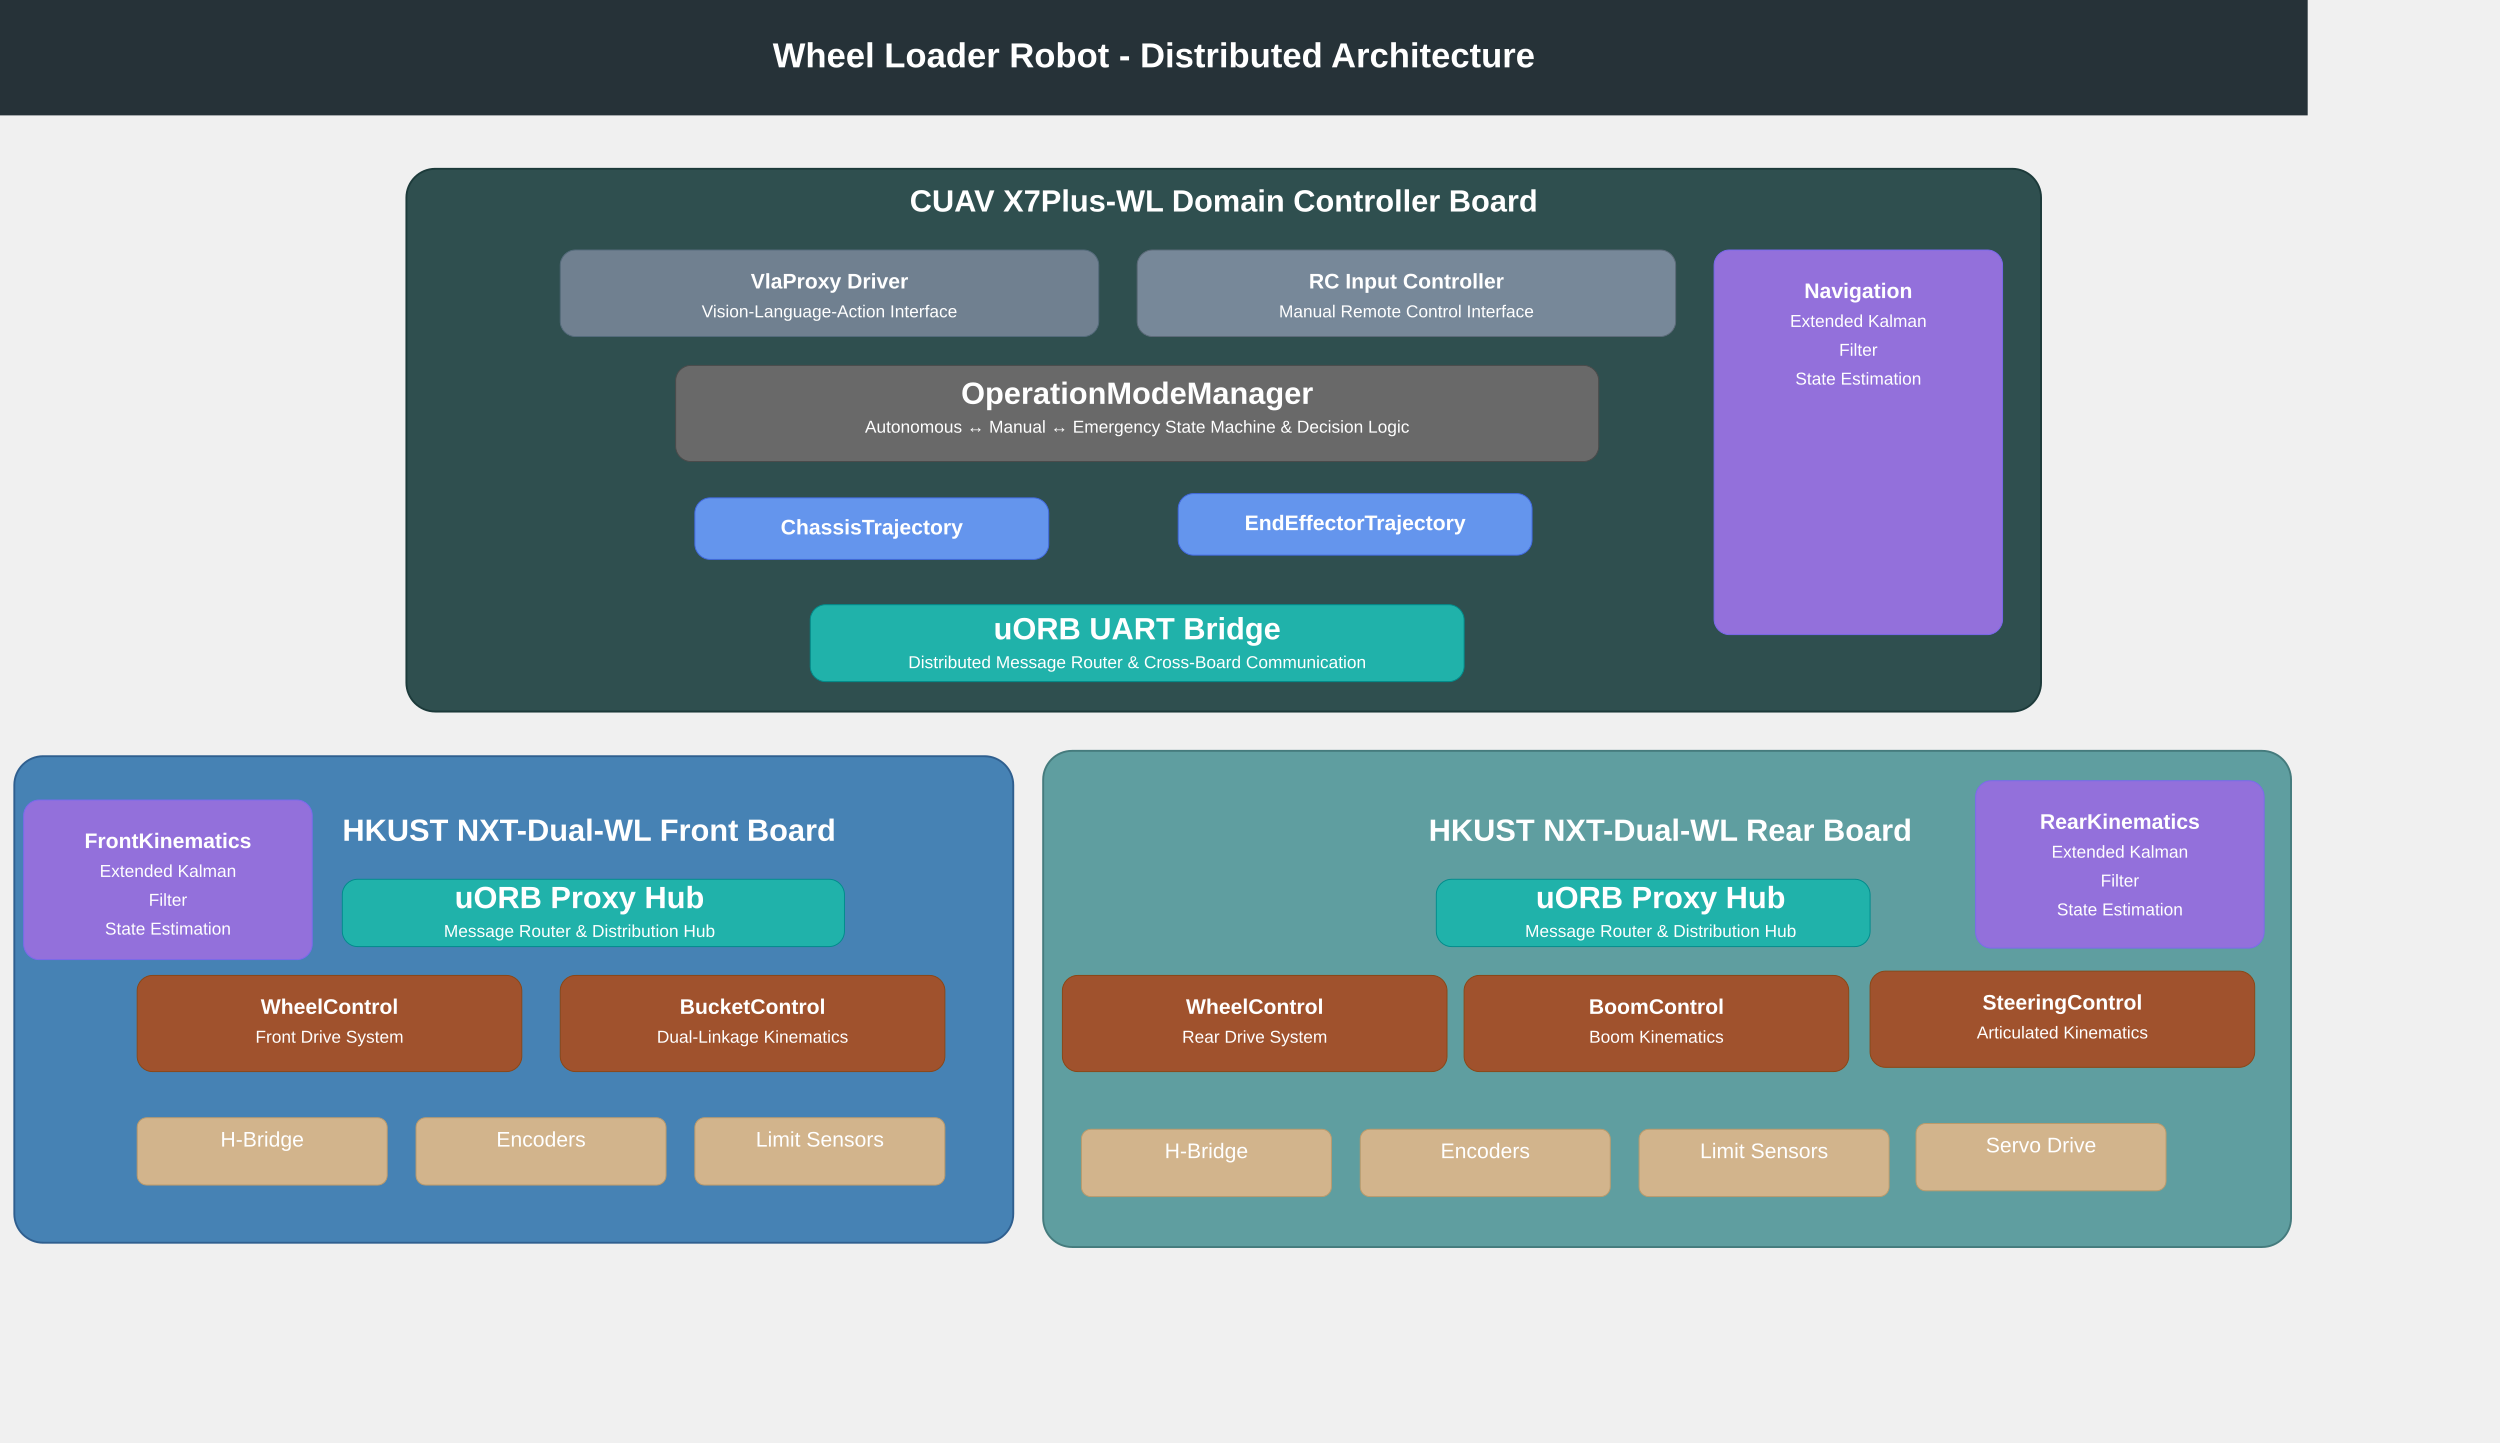
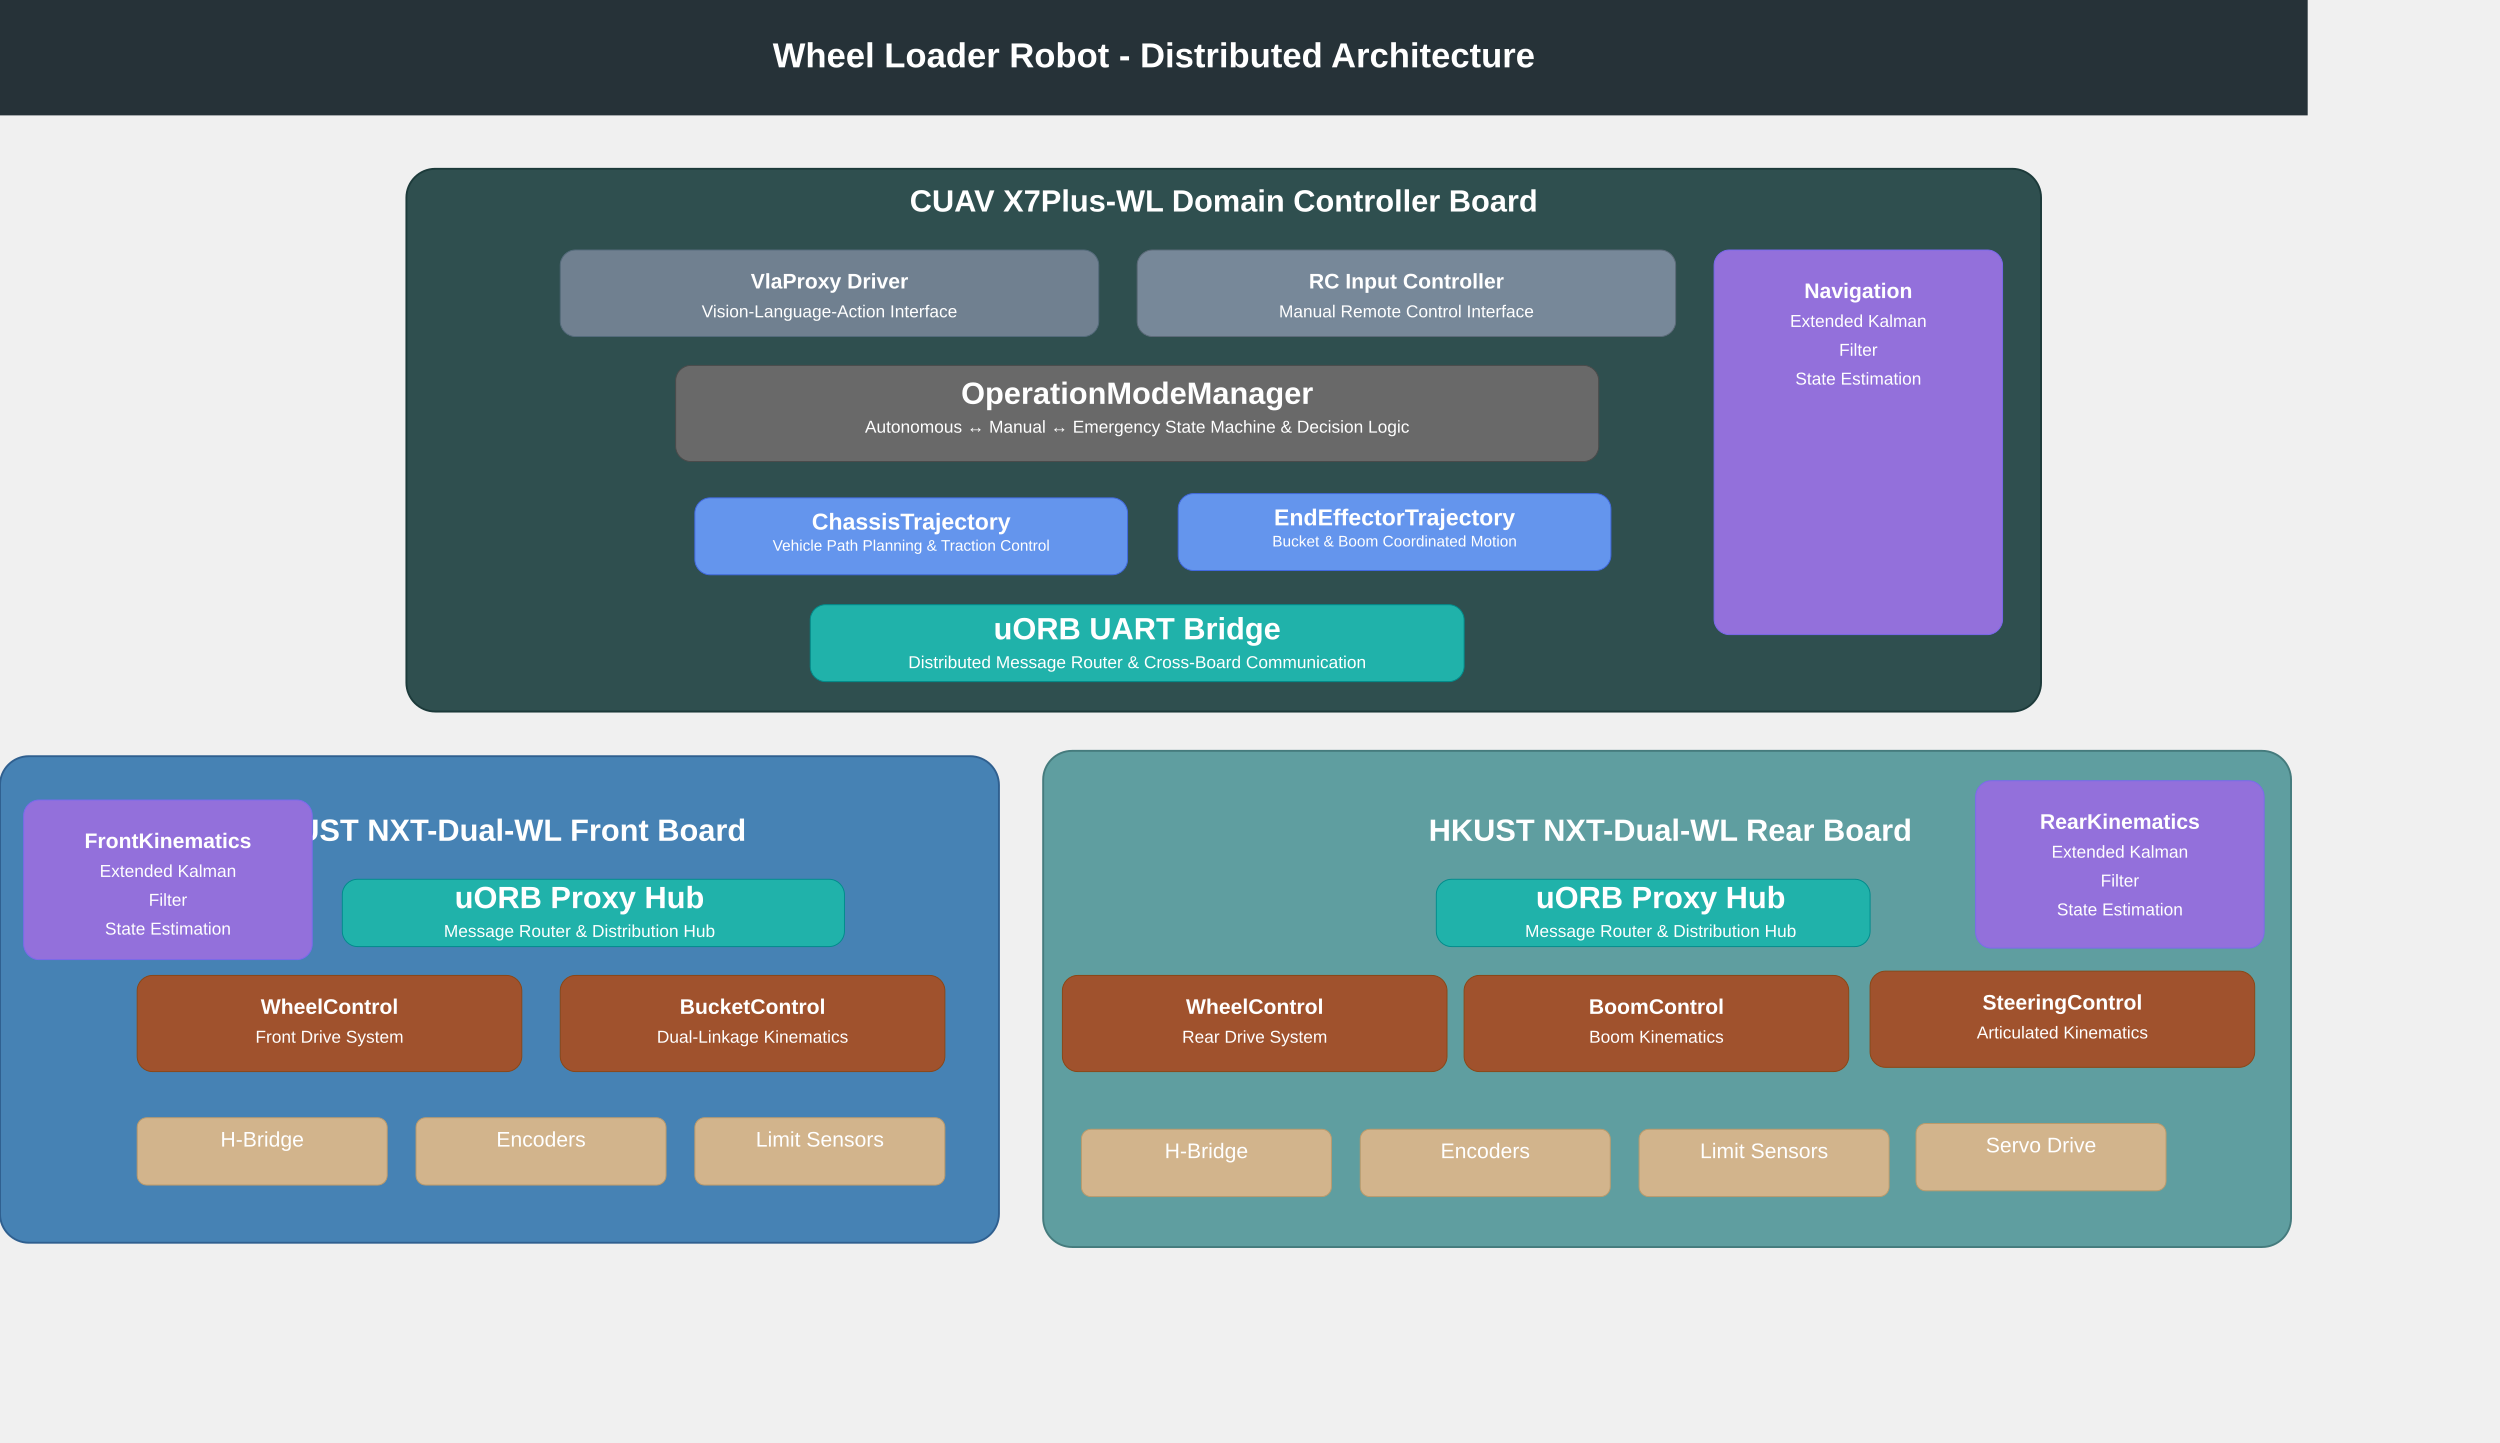
<svg xmlns="http://www.w3.org/2000/svg" width="2600" height="1500">
  <g>
    <rect x="0" y="0" width="2400" height="120" fill="#263238" id="svg_1" />
    <text x="1200" y="70" class="title" font-size="36px" font-family="Arial, sans-serif" font-weight="bold" text-anchor="middle" fill="white" id="svg_2">Wheel Loader Robot - Distributed Architecture</text>
    <rect x="422.667" y="175.556" width="1700" height="564.444" class="domain-control" rx="30" fill="#2F4F4F" stroke-width="2" id="svg_3" stroke="#1C3A3A" />
    <text x="1272.667" y="220" class="section-title" font-family="Arial, sans-serif" font-size="32px" font-weight="bold" text-anchor="middle" fill="white" id="svg_4">CUAV X7Plus-WL Domain Controller Board</text>
    <rect x="582.667" y="260" width="560" height="90" class="vla-module" rx="16" fill="#708090" stroke="#556B7C" id="svg_5" />
    <text x="862.667" y="300" class="module-text" font-family="Arial, sans-serif" font-size="22px" text-anchor="middle" fill="white" font-weight="bold" id="svg_6">VlaProxy Driver</text>
    <text x="862.667" y="330" class="small-text" font-family="Arial, sans-serif" font-size="18px" text-anchor="middle" fill="white" id="svg_7">Vision-Language-Action Interface</text>
    <rect x="1182.667" y="260" width="560" height="90" class="rc-module" rx="16" fill="#778899" stroke="#5D6B7A" id="svg_8" />
    <text x="1462.667" y="300" class="module-text" font-family="Arial, sans-serif" font-size="22px" text-anchor="middle" fill="white" font-weight="bold" id="svg_9">RC Input Controller</text>
    <text x="1462.667" y="330" class="small-text" font-family="Arial, sans-serif" font-size="18px" text-anchor="middle" fill="white" id="svg_10">Manual Remote Control Interface</text>
    <rect x="1782.667" y="260" width="300" height="400" class="ekf-module" rx="16" fill="#9370DB" id="svg_11" stroke="#7B68EE" />
    <text x="1932.667" y="310" class="module-text" font-family="Arial, sans-serif" font-size="22px" text-anchor="middle" fill="white" font-weight="bold" id="svg_12">Navigation</text>
    <text x="1932.667" y="340" class="small-text" font-family="Arial, sans-serif" font-size="18px" text-anchor="middle" fill="white" id="svg_13">Extended Kalman</text>
    <text x="1932.667" y="370" class="small-text" font-family="Arial, sans-serif" font-size="18px" text-anchor="middle" fill="white" id="svg_14">Filter</text>
    <text x="1932.667" y="400" class="small-text" font-family="Arial, sans-serif" font-size="18px" text-anchor="middle" fill="white" id="svg_15">State Estimation</text>
    <rect x="702.667" y="380" width="960" height="100" class="management-module" rx="16" fill="#696969" stroke="#4A4A4A" id="svg_16" />
    <text x="1182.667" y="420" class="section-title" font-family="Arial, sans-serif" font-size="32px" font-weight="bold" text-anchor="middle" fill="white" id="svg_17">OperationModeManager</text>
    <text x="1182.667" y="450" class="small-text" font-family="Arial, sans-serif" font-size="18px" text-anchor="middle" fill="white" id="svg_18">Autonomous ↔ Manual ↔ Emergency State Machine &amp; Decision Logic</text>
    <rect x="842.667" y="628.889" width="680" height="80" class="bridge-module" rx="16" fill="#20B2AA" stroke="#008B8B" id="svg_19" />
    <text x="1182.667" y="664.889" class="section-title" font-family="Arial, sans-serif" font-size="32px" font-weight="bold" text-anchor="middle" fill="white" id="svg_20">uORB UART Bridge</text>
    <text x="1182.667" y="694.889" class="small-text" font-family="Arial, sans-serif" font-size="18px" text-anchor="middle" fill="white" id="svg_21">Distributed Message Router &amp; Cross-Board Communication</text>
-     <rect x="14.889" y="786.444" width="1038.889" height="506" class="front-board" rx="30" fill="#4682B4" stroke-width="2" id="svg_22" stroke="#2F5F8F" />
-     <text x="612.667" y="874.445" class="section-title" font-family="Arial, sans-serif" font-size="32px" font-weight="bold" text-anchor="middle" fill="white" id="svg_23">HKUST NXT-Dual-WL Front Board</text>
+     <rect x="0" y="786.444" width="1038.889" height="506" class="front-board" rx="30" fill="#4682B4" stroke-width="2" id="svg_22" stroke="#2F5F8F" />
+     <text x="519.444" y="874.445" class="section-title" font-family="Arial, sans-serif" font-size="32px" font-weight="bold" text-anchor="middle" fill="white" id="svg_23">HKUST NXT-Dual-WL Front Board</text>
    <rect x="356" y="914.445" width="522.222" height="70" class="bridge-module" rx="16" fill="#20B2AA" id="svg_24" stroke="#008B8B" />
    <text x="602.667" y="944.445" class="section-title" font-family="Arial, sans-serif" font-size="32px" font-weight="bold" text-anchor="middle" fill="white" id="svg_25">uORB Proxy Hub</text>
    <text x="602.667" y="974.445" class="small-text" font-family="Arial, sans-serif" font-size="18px" text-anchor="middle" fill="white" id="svg_26">Message Router &amp; Distribution Hub</text>
    <rect x="142.667" y="1014.445" width="400" height="100" class="control-module" rx="16" fill="#A0522D" stroke="#8B4513" id="svg_27" />
    <text x="342.667" y="1054.445" class="module-text" font-family="Arial, sans-serif" font-size="22px" text-anchor="middle" fill="white" font-weight="bold" id="svg_28">WheelControl</text>
    <text x="342.667" y="1084.445" class="small-text" font-family="Arial, sans-serif" font-size="18px" text-anchor="middle" fill="white" id="svg_29">Front Drive System</text>
    <rect x="582.667" y="1014.445" width="400" height="100" class="control-module" rx="16" fill="#A0522D" stroke="#8B4513" id="svg_30" />
    <text x="782.667" y="1054.445" class="module-text" font-family="Arial, sans-serif" font-size="22px" text-anchor="middle" fill="white" font-weight="bold" id="svg_31">BucketControl</text>
    <text x="782.667" y="1084.445" class="small-text" font-family="Arial, sans-serif" font-size="18px" text-anchor="middle" fill="white" id="svg_32">Dual-Linkage Kinematics</text>
    <rect x="142.667" y="1162.445" width="260" height="70" class="hardware-module" rx="10" fill="#D2B48C" stroke="#BC9A6A" id="svg_39" />
    <text x="272.667" y="1192.445" class="small-text" font-family="Arial, sans-serif" font-size="22px" text-anchor="middle" fill="white" id="svg_40">H-Bridge</text>
    <rect x="432.667" y="1162.445" width="260" height="70" class="hardware-module" rx="10" fill="#D2B48C" stroke="#BC9A6A" id="svg_42" />
    <text x="562.667" y="1192.445" class="small-text" font-family="Arial, sans-serif" font-size="22px" text-anchor="middle" fill="white" id="svg_43">Encoders</text>
    <path fill="#D2B48C" stroke="#BC9A6A" opacity="undefined" d="m722.667,1172.444c0,-5.434 4.566,-10 10,-10l240,0c5.434,0 10,4.566 10,10l0,50c0,5.434 -4.566,10 -10,10l-240,0c-5.434,0 -10,-4.566 -10,-10l0,-50z" id="svg_45" />
    <text x="852.667" y="1192.445" class="small-text" font-family="Arial, sans-serif" font-size="22px" text-anchor="middle" fill="white" id="svg_46">Limit Sensors</text>
    <rect x="1084.889" y="780.889" width="1297.778" height="516" class="rear-board" rx="30" fill="#5F9EA0" stroke-width="2" id="svg_48" stroke="#457B7D" />
    <text x="1737.111" y="874.445" class="section-title" font-family="Arial, sans-serif" font-size="32px" font-weight="bold" text-anchor="middle" fill="white" id="svg_49">HKUST NXT-Dual-WL Rear Board</text>
    <rect x="1493.778" y="914.445" width="451.111" height="70" class="bridge-module" rx="16" fill="#20B2AA" id="svg_50" stroke="#008B8B" />
    <text x="1727.111" y="944.445" class="section-title" font-family="Arial, sans-serif" font-size="32px" font-weight="bold" text-anchor="middle" fill="white" id="svg_51">uORB Proxy Hub</text>
    <text x="1727.111" y="974.445" class="small-text" font-family="Arial, sans-serif" font-size="18px" text-anchor="middle" fill="white" id="svg_52">Message Router &amp; Distribution Hub</text>
    <rect x="1104.889" y="1014.445" width="400" height="100" class="control-module" rx="16" fill="#A0522D" stroke="#8B4513" id="svg_53" />
    <text x="1304.889" y="1054.445" class="module-text" font-family="Arial, sans-serif" font-size="22px" text-anchor="middle" fill="white" font-weight="bold" id="svg_54">WheelControl</text>
    <text x="1304.889" y="1084.445" class="small-text" font-family="Arial, sans-serif" font-size="18px" text-anchor="middle" fill="white" id="svg_55">Rear Drive System</text>
    <rect x="1522.667" y="1014.445" width="400" height="100" class="control-module" rx="16" fill="#A0522D" stroke="#8B4513" id="svg_56" />
    <text x="1722.667" y="1054.445" class="module-text" font-family="Arial, sans-serif" font-size="22px" text-anchor="middle" fill="white" font-weight="bold" id="svg_57">BoomControl</text>
    <text x="1722.667" y="1084.445" class="small-text" font-family="Arial, sans-serif" font-size="18px" text-anchor="middle" fill="white" id="svg_58">Boom Kinematics</text>
    <text x="1409.333" y="565.111" class="module-text" font-family="Arial, sans-serif" font-size="22px" text-anchor="middle" fill="white" font-weight="bold" id="svg_60">BoomTrajectory</text>
-     <rect x="722.666" y="517.778" width="368" height="64" class="trajectory-module" rx="16" fill="#6495ED" stroke="#4169E1" id="svg_80" />
-     <text x="906.666" y="555.778" class="module-text" font-family="Arial, sans-serif" font-size="22px" text-anchor="middle" fill="white" font-weight="bold" id="svg_85">ChassisTrajectory</text>
-     <rect x="1225.333" y="513.333" width="368" height="64" class="trajectory-module" rx="16" fill="#6495ED" stroke="#4169E1" id="svg_81" />
-     <text x="1409.333" y="551.333" class="module-text" font-family="Arial, sans-serif" font-size="22px" text-anchor="middle" fill="white" font-weight="bold" id="svg_86">EndEffectorTrajectory</text>
+     <rect x="722.666" y="517.778" width="450" height="80" class="trajectory-module" rx="16" fill="#6495ED" stroke="#4169E1" id="svg_80" />
+     <text x="947.666" y="550.778" class="module-text" font-family="Arial, sans-serif" font-size="24px" text-anchor="middle" fill="white" font-weight="bold" id="svg_85">ChassisTrajectory</text>
+     <text x="947.666" y="572.778" class="small-text" font-family="Arial, sans-serif" font-size="16px" text-anchor="middle" fill="white" id="svg_chassis_note">Vehicle Path Planning &amp; Traction Control</text>
+     <rect x="1225.333" y="513.333" width="450" height="80" class="trajectory-module" rx="16" fill="#6495ED" stroke="#4169E1" id="svg_81" />
+     <text x="1450.333" y="546.333" class="module-text" font-family="Arial, sans-serif" font-size="24px" text-anchor="middle" fill="white" font-weight="bold" id="svg_86">EndEffectorTrajectory</text>
+     <text x="1450.333" y="568.333" class="small-text" font-family="Arial, sans-serif" font-size="16px" text-anchor="middle" fill="white" id="svg_endeff_note">Bucket &amp; Boom Coordinated Motion</text>
    <path fill="#A0522D" stroke="#8B4513" opacity="undefined" d="m1944.889,1026c0,-8.694 7.306,-16 16,-16l368,0c8.694,0 16,7.306 16,16l0,68c0,8.694 -7.306,16 -16,16l-368,0c-8.694,0 -16,-7.306 -16,-16l0,-68z" id="svg_88" />
    <text x="2144.889" y="1050" class="module-text" font-family="Arial, sans-serif" font-size="22px" text-anchor="middle" fill="white" font-weight="bold" id="svg_89">SteeringControl</text>
    <text x="2144.889" y="1080" class="small-text" font-family="Arial, sans-serif" font-size="18px" text-anchor="middle" fill="white" id="svg_90">Articulated Kinematics</text>
    <rect x="1124.667" y="1174.445" width="260" height="70" class="hardware-module" rx="10" fill="#D2B48C" stroke="#BC9A6A" id="svg_92" />
    <text x="1254.667" y="1204.445" class="small-text" font-family="Arial, sans-serif" font-size="22px" text-anchor="middle" fill="white" id="svg_93">H-Bridge</text>
    <rect x="1414.667" y="1174.445" width="260" height="70" class="hardware-module" rx="10" fill="#D2B48C" stroke="#BC9A6A" id="svg_94" />
    <text x="1544.667" y="1204.445" class="small-text" font-family="Arial, sans-serif" font-size="22px" text-anchor="middle" fill="white" id="svg_95">Encoders</text>
    <path fill="#D2B48C" stroke="#BC9A6A" opacity="undefined" d="m1704.667,1184.444c0,-5.434 4.566,-10 10,-10l240,0c5.434,0 10,4.566 10,10l0,50c0,5.434 -4.566,10 -10,10l-240,0c-5.434,0 -10,-4.566 -10,-10l0,-50z" id="svg_96" />
    <text x="1834.667" y="1204.445" class="small-text" font-family="Arial, sans-serif" font-size="22px" text-anchor="middle" fill="white" id="svg_97">Limit Sensors</text>
    <path fill="#D2B48C" stroke="#BC9A6A" opacity="undefined" d="m1992.667,1178.444c0,-5.434 4.566,-10 10,-10l240,0c5.434,0 10,4.566 10,10l0,50c0,5.434 -4.566,10 -10,10l-240,0c-5.434,0 -10,-4.566 -10,-10l0,-50z" id="svg_99" />
    <text x="2122.667" y="1198.445" class="small-text" font-family="Arial, sans-serif" font-size="22px" text-anchor="middle" fill="white" id="svg_100">Servo Drive</text>
    <path fill="#9370DB" stroke="#7B68EE" opacity="undefined" d="m24.667,848c0,-8.694 7.306,-16 16,-16l268,0c8.694,0 16,7.306 16,16l0,134c0,8.694 -7.306,16 -16,16l-268,0c-8.694,0 -16,-7.306 -16,-16l0,-134z" id="svg_108" />
    <text x="174.667" y="882" class="module-text" font-family="Arial, sans-serif" font-size="22px" text-anchor="middle" fill="white" font-weight="bold" id="svg_109">FrontKinematics</text>
    <text x="174.667" y="912" class="small-text" font-family="Arial, sans-serif" font-size="18px" text-anchor="middle" fill="white" id="svg_110">Extended Kalman</text>
    <text x="174.667" y="942" class="small-text" font-family="Arial, sans-serif" font-size="18px" text-anchor="middle" fill="white" id="svg_111">Filter</text>
    <text x="174.667" y="972" class="small-text" font-family="Arial, sans-serif" font-size="18px" text-anchor="middle" fill="white" id="svg_112">State Estimation</text>
    <path fill="#9370DB" opacity="undefined" d="m2054.667,828.771c0,-9.113 7.306,-16.771 16,-16.771l268,0c8.694,0 16,7.658 16,16.771l0,140.458c0,9.113 -7.306,16.771 -16,16.771l-268,0c-8.694,0 -16,-7.658 -16,-16.771l0,-140.458z" id="svg_113" stroke="#7B68EE" />
    <text x="2204.667" y="862" class="module-text" font-family="Arial, sans-serif" font-size="22px" text-anchor="middle" fill="white" font-weight="bold" id="svg_114">RearKinematics</text>
    <text x="2204.667" y="892" class="small-text" font-family="Arial, sans-serif" font-size="18px" text-anchor="middle" fill="white" id="svg_115">Extended Kalman</text>
    <text x="2204.667" y="922" class="small-text" font-family="Arial, sans-serif" font-size="18px" text-anchor="middle" fill="white" id="svg_116">Filter</text>
    <text x="2204.667" y="952" class="small-text" font-family="Arial, sans-serif" font-size="18px" text-anchor="middle" fill="white" id="svg_117">State Estimation</text>
  </g>
</svg>
